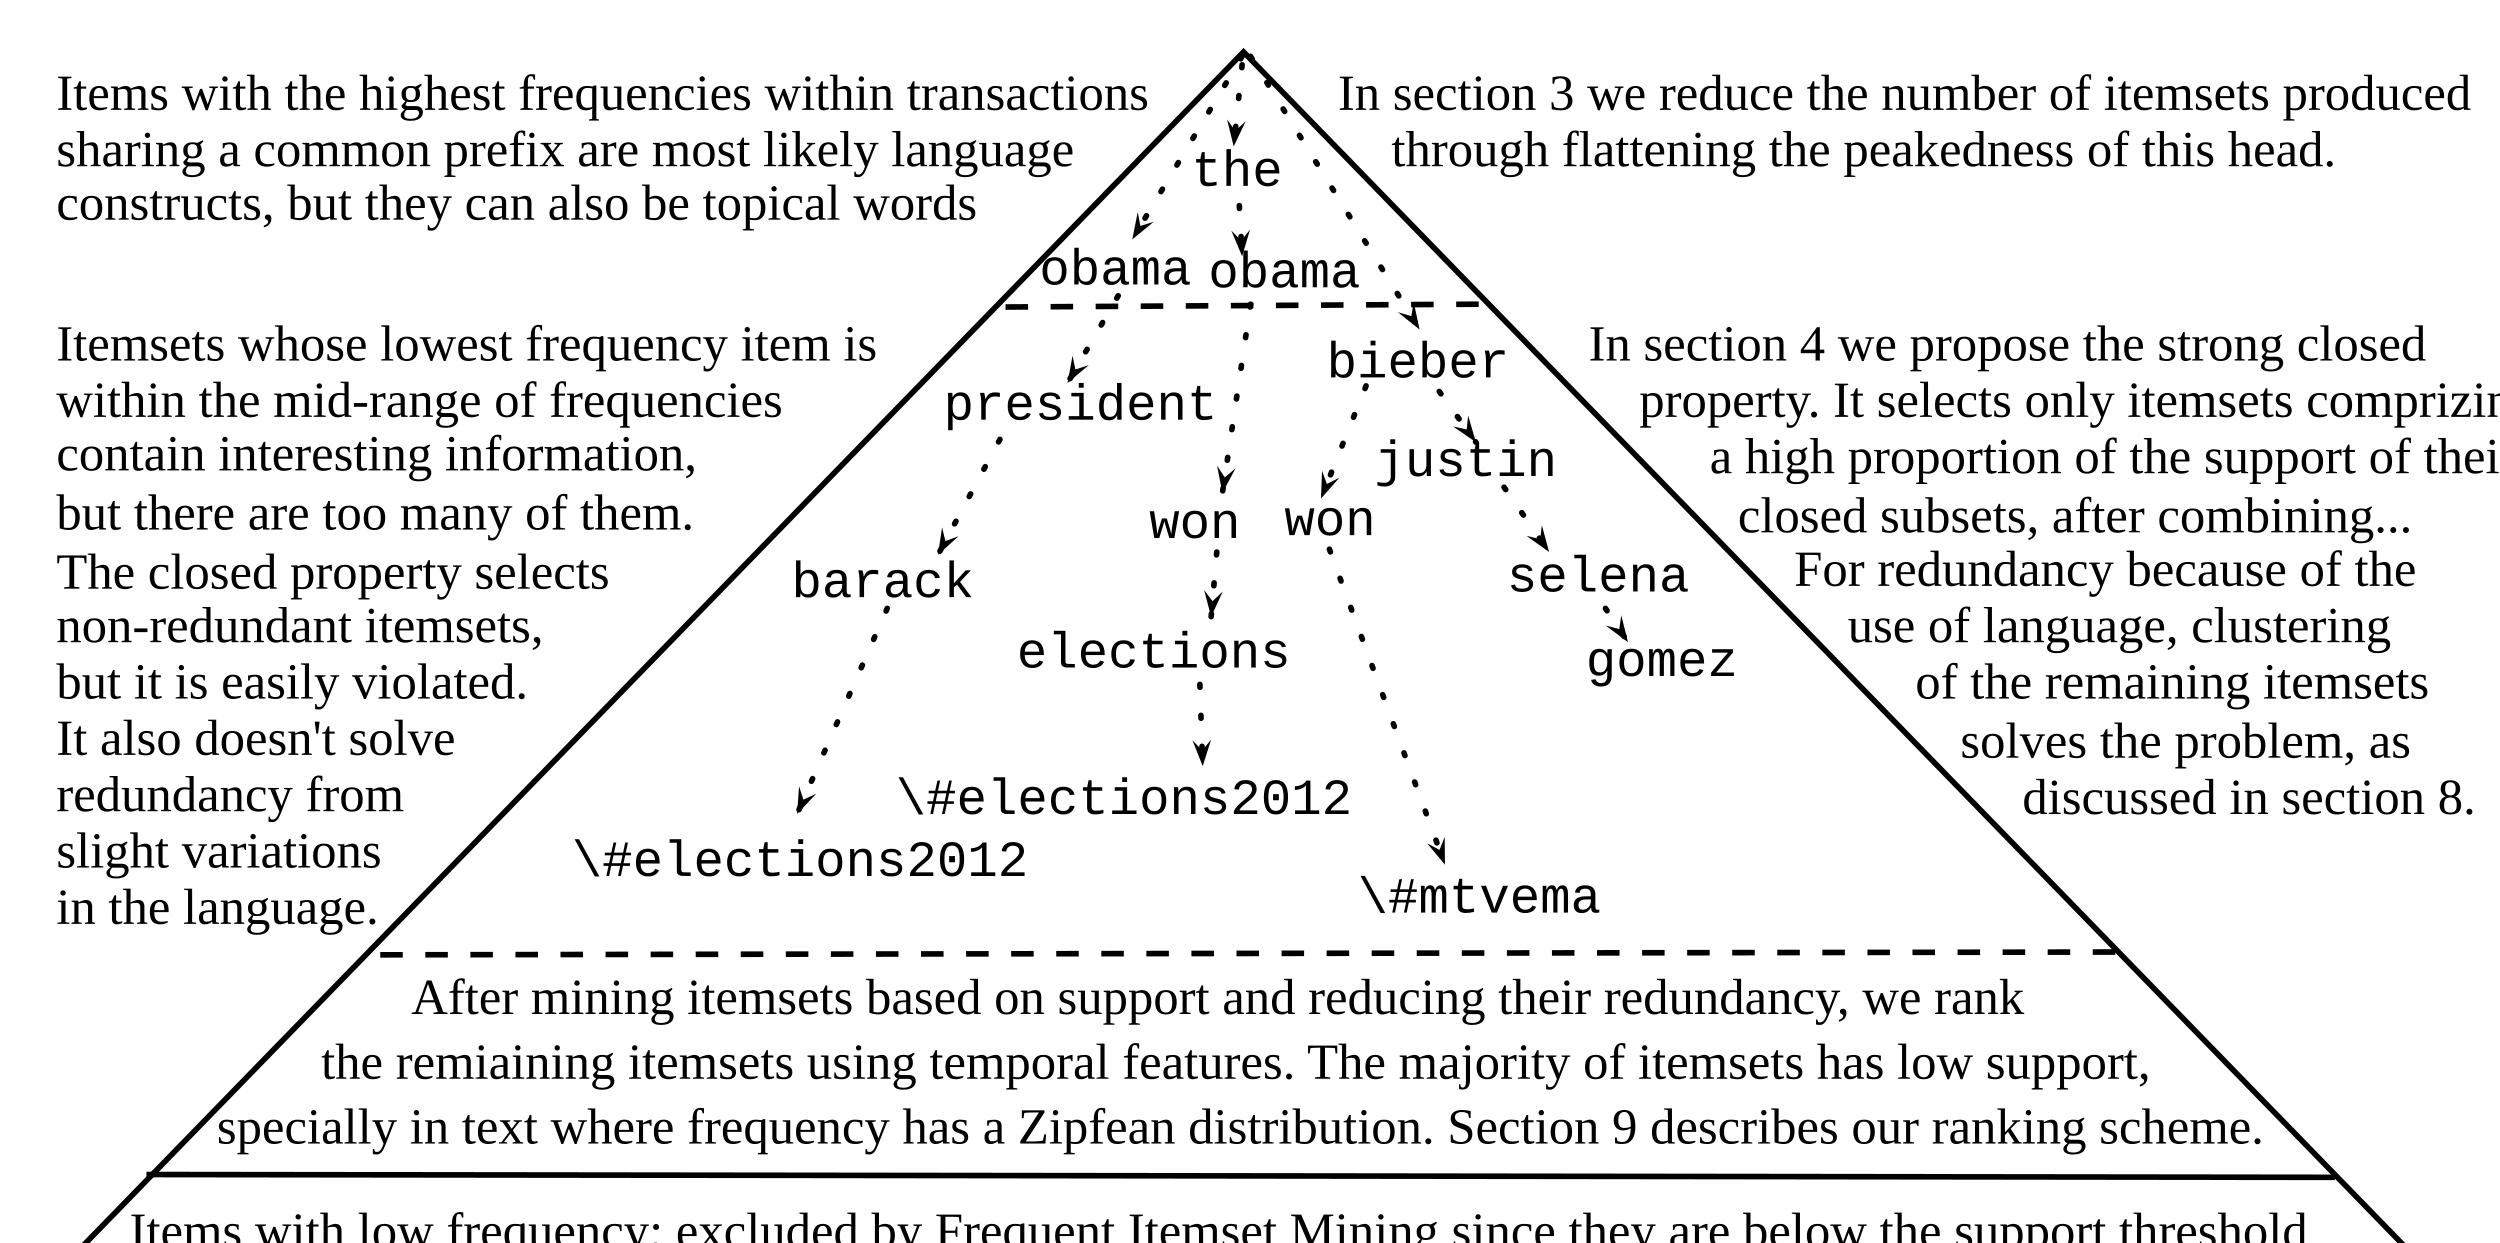
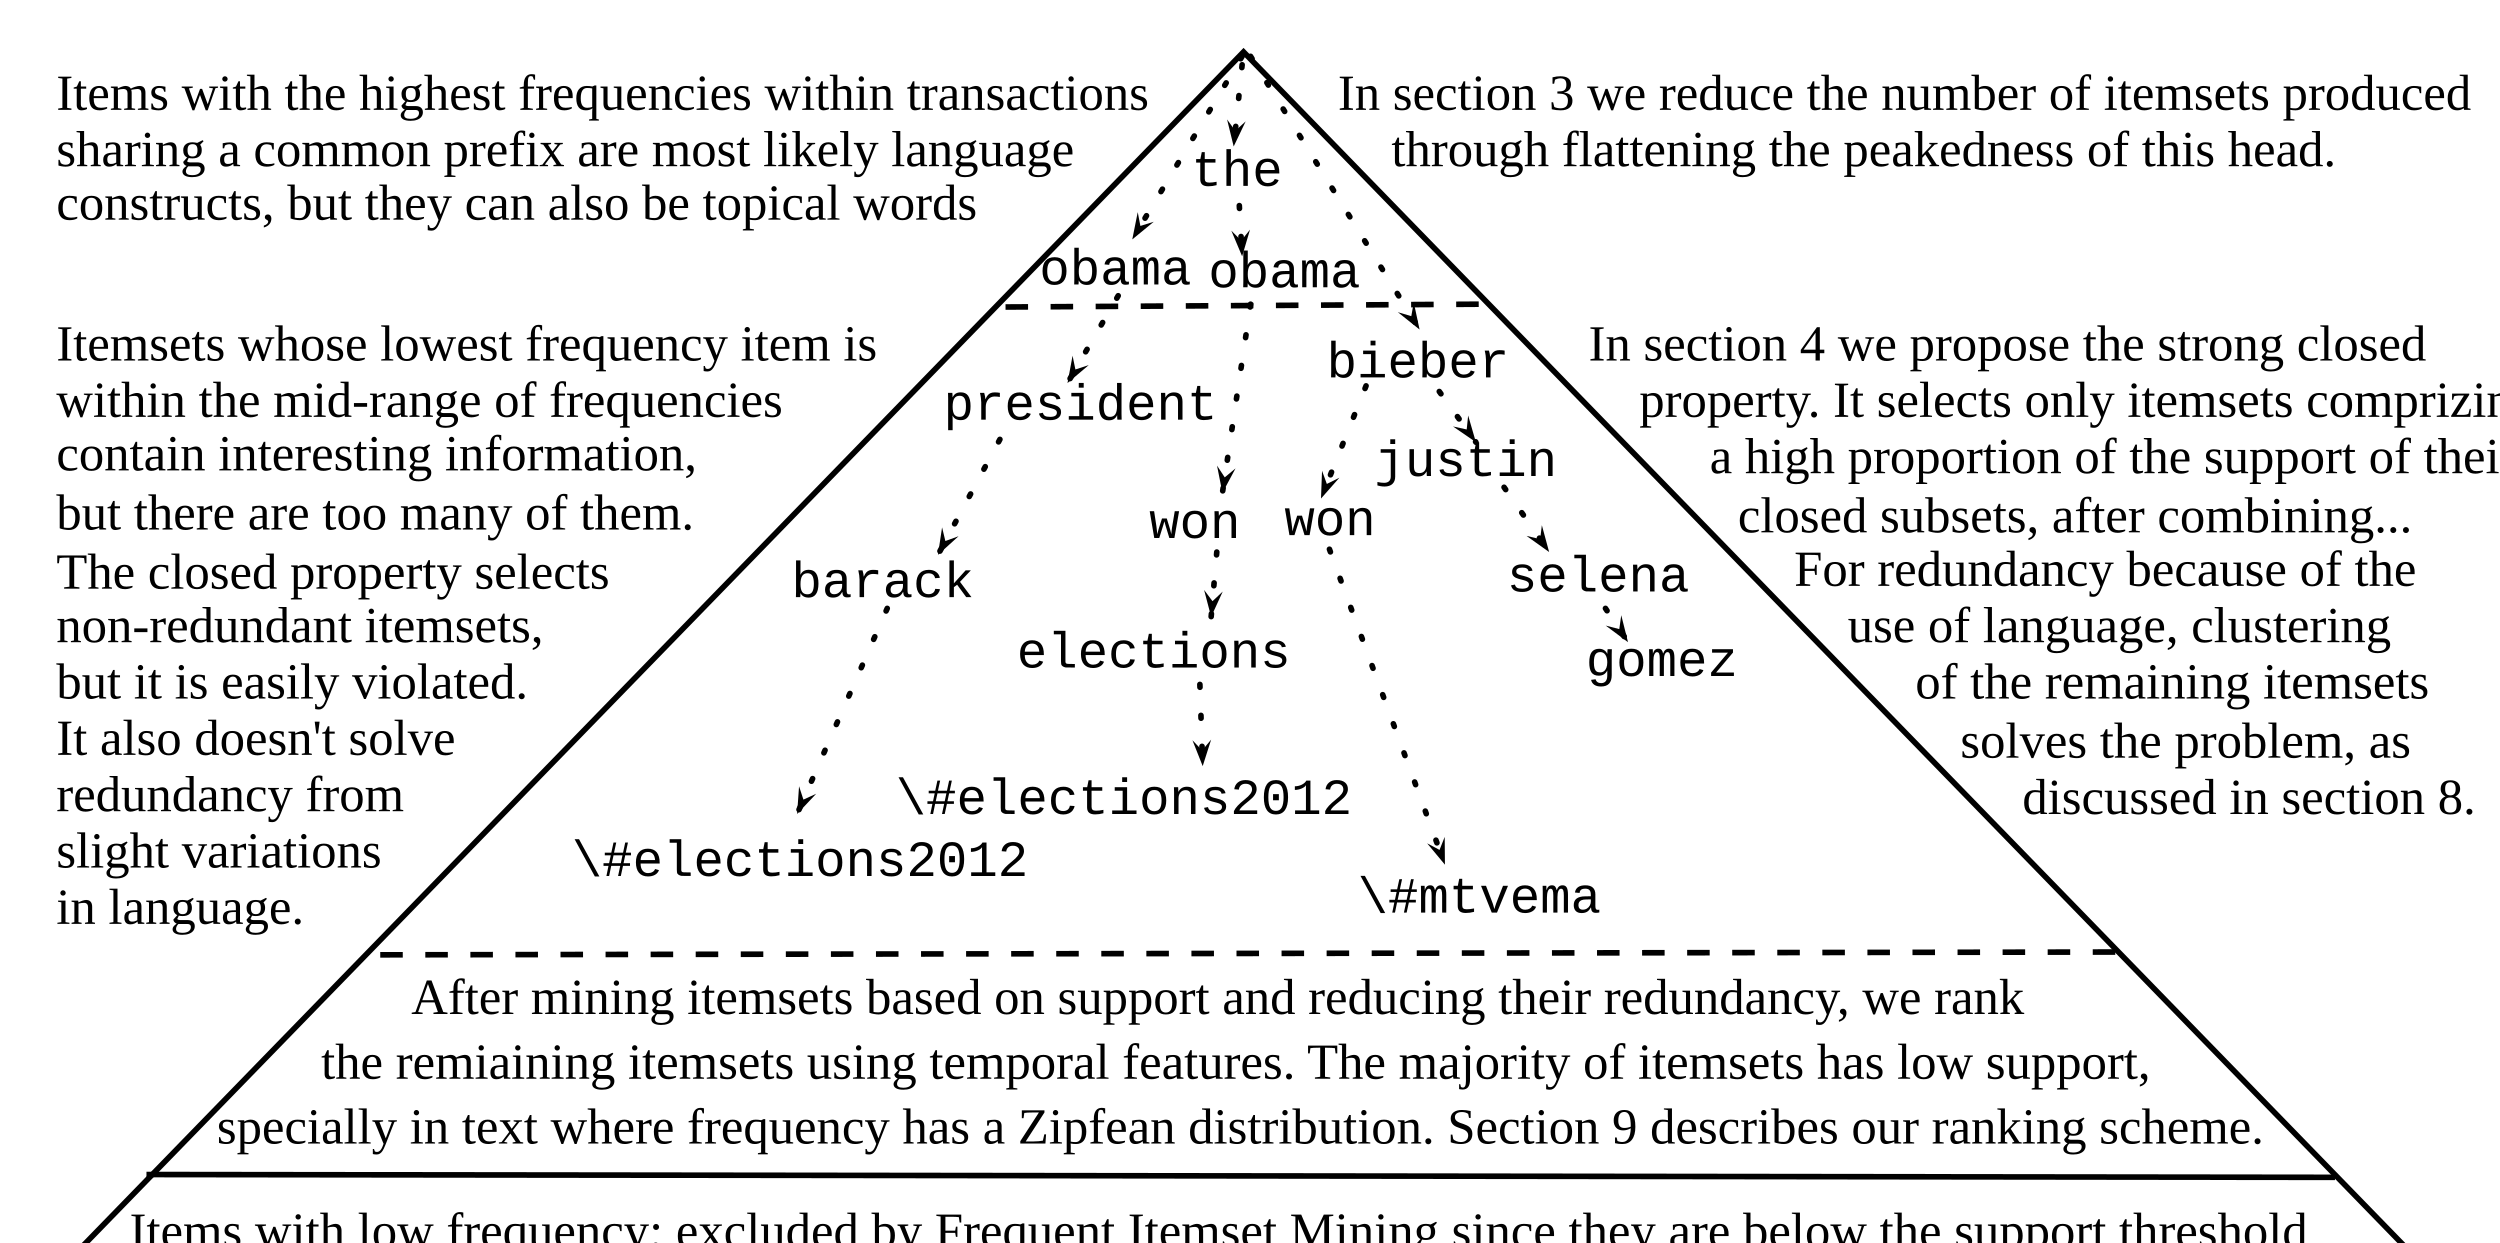
<svg xmlns="http://www.w3.org/2000/svg" xmlns:ns1="http://latexdraw.sourceforge.net/namespaces/latexdraw" version="1.1" baseProfile="full">
  <defs>
-     <marker overflow="visible" orient="auto" id="arrow2-4133">
-       <path d="M 0.0 0.0 L -4.652 1.661 L -2.791 0.0 L -4.652 -1.661 z " ns1:arrSizeNum="2.0" fill="black" />
-     </marker>
-     <marker overflow="visible" orient="auto" id="arrow2-4134">
-       <path d="M 0.0 0.0 L -4.652 1.661 L -2.791 0.0 L -4.652 -1.661 z " ns1:arrSizeNum="2.0" fill="black" />
-     </marker>
-     <marker overflow="visible" orient="auto" id="arrow2-4135">
-       <path d="M 0.0 0.0 L -4.652 1.661 L -2.791 0.0 L -4.652 -1.661 z " ns1:arrSizeNum="2.0" fill="black" />
-     </marker>
-     <marker overflow="visible" orient="auto" id="arrow2-4136">
-       <path d="M 0.0 0.0 L -4.652 1.661 L -2.791 0.0 L -4.652 -1.661 z " ns1:arrSizeNum="2.0" fill="black" />
-     </marker>
-     <marker overflow="visible" orient="auto" id="arrow2-4137">
-       <path d="M 0.0 0.0 L -4.652 1.661 L -2.791 0.0 L -4.652 -1.661 z " ns1:arrSizeNum="2.0" fill="black" />
-     </marker>
-     <marker overflow="visible" orient="auto" id="arrow2-4138">
-       <path d="M 0.0 0.0 L -4.652 1.661 L -2.791 0.0 L -4.652 -1.661 z " ns1:arrSizeNum="2.0" fill="black" />
-     </marker>
-     <marker overflow="visible" orient="auto" id="arrow2-4139">
-       <path d="M 0.0 0.0 L -4.652 1.661 L -2.791 0.0 L -4.652 -1.661 z " ns1:arrSizeNum="2.0" fill="black" />
-     </marker>
-     <marker overflow="visible" orient="auto" id="arrow2-4140">
-       <path d="M 0.0 0.0 L -4.652 1.661 L -2.791 0.0 L -4.652 -1.661 z " ns1:arrSizeNum="2.0" fill="black" />
-     </marker>
-     <marker overflow="visible" orient="auto" id="arrow2-4141">
-       <path d="M 0.0 0.0 L -4.652 1.661 L -2.791 0.0 L -4.652 -1.661 z " ns1:arrSizeNum="2.0" fill="black" />
-     </marker>
-     <marker overflow="visible" orient="auto" id="arrow2-4142">
-       <path d="M 0.0 0.0 L -4.652 1.661 L -2.791 0.0 L -4.652 -1.661 z " ns1:arrSizeNum="2.0" fill="black" />
-     </marker>
-     <marker overflow="visible" orient="auto" id="arrow2-4143">
-       <path d="M 0.0 0.0 L -4.652 1.661 L -2.791 0.0 L -4.652 -1.661 z " ns1:arrSizeNum="2.0" fill="black" />
-     </marker>
-     <marker overflow="visible" orient="auto" id="arrow2-4144">
-       <path d="M 0.0 0.0 L -4.652 1.661 L -2.791 0.0 L -4.652 -1.661 z " ns1:arrSizeNum="2.0" fill="black" />
-     </marker>
-     <marker overflow="visible" orient="auto" id="arrow2-4145">
-       <path d="M 0.0 0.0 L -4.652 1.661 L -2.791 0.0 L -4.652 -1.661 z " ns1:arrSizeNum="2.0" fill="black" />
-     </marker>
-     <marker overflow="visible" orient="auto" id="arrow2-4146">
-       <path d="M 0.0 0.0 L -4.652 1.661 L -2.791 0.0 L -4.652 -1.661 z " ns1:arrSizeNum="2.0" fill="black" />
-     </marker>
-     <marker overflow="visible" orient="auto" id="arrow2-4153">
+     <marker overflow="visible" orient="auto" id="arrow2-4290">
+       <path d="M 0.0 0.0 L -4.652 1.661 L -2.791 0.0 L -4.652 -1.661 z " ns1:arrSizeNum="2.0" fill="black" />
+     </marker>
+     <marker overflow="visible" orient="auto" id="arrow2-4291">
+       <path d="M 0.0 0.0 L -4.652 1.661 L -2.791 0.0 L -4.652 -1.661 z " ns1:arrSizeNum="2.0" fill="black" />
+     </marker>
+     <marker overflow="visible" orient="auto" id="arrow2-4292">
+       <path d="M 0.0 0.0 L -4.652 1.661 L -2.791 0.0 L -4.652 -1.661 z " ns1:arrSizeNum="2.0" fill="black" />
+     </marker>
+     <marker overflow="visible" orient="auto" id="arrow2-4293">
+       <path d="M 0.0 0.0 L -4.652 1.661 L -2.791 0.0 L -4.652 -1.661 z " ns1:arrSizeNum="2.0" fill="black" />
+     </marker>
+     <marker overflow="visible" orient="auto" id="arrow2-4294">
+       <path d="M 0.0 0.0 L -4.652 1.661 L -2.791 0.0 L -4.652 -1.661 z " ns1:arrSizeNum="2.0" fill="black" />
+     </marker>
+     <marker overflow="visible" orient="auto" id="arrow2-4295">
+       <path d="M 0.0 0.0 L -4.652 1.661 L -2.791 0.0 L -4.652 -1.661 z " ns1:arrSizeNum="2.0" fill="black" />
+     </marker>
+     <marker overflow="visible" orient="auto" id="arrow2-4296">
+       <path d="M 0.0 0.0 L -4.652 1.661 L -2.791 0.0 L -4.652 -1.661 z " ns1:arrSizeNum="2.0" fill="black" />
+     </marker>
+     <marker overflow="visible" orient="auto" id="arrow2-4297">
+       <path d="M 0.0 0.0 L -4.652 1.661 L -2.791 0.0 L -4.652 -1.661 z " ns1:arrSizeNum="2.0" fill="black" />
+     </marker>
+     <marker overflow="visible" orient="auto" id="arrow2-4298">
+       <path d="M 0.0 0.0 L -4.652 1.661 L -2.791 0.0 L -4.652 -1.661 z " ns1:arrSizeNum="2.0" fill="black" />
+     </marker>
+     <marker overflow="visible" orient="auto" id="arrow2-4299">
+       <path d="M 0.0 0.0 L -4.652 1.661 L -2.791 0.0 L -4.652 -1.661 z " ns1:arrSizeNum="2.0" fill="black" />
+     </marker>
+     <marker overflow="visible" orient="auto" id="arrow2-4300">
+       <path d="M 0.0 0.0 L -4.652 1.661 L -2.791 0.0 L -4.652 -1.661 z " ns1:arrSizeNum="2.0" fill="black" />
+     </marker>
+     <marker overflow="visible" orient="auto" id="arrow2-4301">
+       <path d="M 0.0 0.0 L -4.652 1.661 L -2.791 0.0 L -4.652 -1.661 z " ns1:arrSizeNum="2.0" fill="black" />
+     </marker>
+     <marker overflow="visible" orient="auto" id="arrow2-4302">
+       <path d="M 0.0 0.0 L -4.652 1.661 L -2.791 0.0 L -4.652 -1.661 z " ns1:arrSizeNum="2.0" fill="black" />
+     </marker>
+     <marker overflow="visible" orient="auto" id="arrow2-4303">
+       <path d="M 0.0 0.0 L -4.652 1.661 L -2.791 0.0 L -4.652 -1.661 z " ns1:arrSizeNum="2.0" fill="black" />
+     </marker>
+     <marker overflow="visible" orient="auto" id="arrow2-4310">
      <path d="M 0.0 0.0 L -4.652 1.661 L -2.791 0.0 L -4.652 -1.661 z " ns1:arrSizeNum="2.0" fill="black" />
    </marker>
  </defs>
  <g>
-     <g ns1:type="triangle" id="id4006" ns1:points="13.0 17.0 870.0 17.0 13.0 458.0 870.0 458.0">
+     <g ns1:type="triangle" id="id4163" ns1:points="13.0 17.0 870.0 17.0 13.0 458.0 870.0 458.0">
      <polygon points="441.5,18.435 867.814,457.0 15.186,457.0" ns1:borderPos="outer" stroke-width="2.0" stroke="black" fill="none" />
    </g>
-     <g ns1:type="line" id="id4007">
+     <g ns1:type="line" id="id4164">
      <line x1="52.0" x2="829.0" y1="417.0" y2="418.0" stroke-width="2.0" stroke="black" ns1:rotationAngle="0.0" />
    </g>
-     <g ns1:type="line" id="id4008">
+     <g ns1:type="line" id="id4165">
      <line x1="357.0" x2="525.0" y1="109.0" y2="108.0" stroke-width="2.0" stroke="black" stroke-dasharray="8.0, 8.0" ns1:rotationAngle="0.0" />
    </g>
-     <g ns1:type="text" id="id4009" font-family="Times New Roman" fill="black" font-size="18" ns1:x="46.0">
+     <g ns1:type="text" id="id4166" font-family="Times New Roman" fill="black" font-size="18" ns1:x="46.0">
      <text x="46.0" y="443.0">Items with low frequency; excluded by Frequent Itemset Mining since they are below the support threshold</text>
    </g>
-     <g ns1:type="line" id="id4012">
+     <g ns1:type="line" id="id4169">
      <line x1="135.0" x2="752.0" y1="339.0" y2="338.0" stroke-width="2.0" stroke="black" stroke-dasharray="8.0, 8.0" ns1:rotationAngle="0.0" />
    </g>
-     <g ns1:type="text" id="id4013" font-family="Times New Roman" fill="black" font-size="18" ns1:x="20.0">
+     <g ns1:type="text" id="id4170" font-family="Times New Roman" fill="black" font-size="18" ns1:x="20.0">
      <text x="20.0" y="39.0">Items with the highest frequencies within transactions </text>
    </g>
-     <g ns1:type="text" id="id4016" font-family="Times New Roman" fill="black" font-size="18" ns1:x="20.0">
+     <g ns1:type="text" id="id4173" font-family="Times New Roman" fill="black" font-size="18" ns1:x="20.0">
      <text x="20.0" y="59.0">sharing a common prefix are most likely language </text>
    </g>
-     <g ns1:type="text" id="id4019" font-family="Times New Roman" fill="black" font-size="18" ns1:x="20.0">
+     <g ns1:type="text" id="id4176" font-family="Times New Roman" fill="black" font-size="18" ns1:x="20.0">
      <text x="20.0" y="78.0">constructs, but they can also be topical words</text>
    </g>
-     <g ns1:type="text" id="id4022" font-family="Times New Roman" fill="black" font-size="18" ns1:x="475.0">
+     <g ns1:type="text" id="id4179" font-family="Times New Roman" fill="black" font-size="18" ns1:x="475.0">
      <text x="475.0" y="39.0">In section 3 we reduce the number of itemsets produced</text>
    </g>
-     <g ns1:type="text" id="id4025" font-family="Times New Roman" fill="black" font-size="18" ns1:x="494.0">
+     <g ns1:type="text" id="id4182" font-family="Times New Roman" fill="black" font-size="18" ns1:x="494.0">
      <text x="494.0" y="59.0">through flattening the peakedness of this head.</text>
    </g>
-     <g ns1:type="text" id="id4028" font-family="Times New Roman" fill="black" font-size="18" ns1:x="20.0">
+     <g ns1:type="text" id="id4185" font-family="Times New Roman" fill="black" font-size="18" ns1:x="20.0">
      <text x="20.0" y="209.0">The closed property selects </text>
    </g>
-     <g ns1:type="text" id="id4031" font-family="Times New Roman" fill="black" font-size="18" ns1:x="20.0">
+     <g ns1:type="text" id="id4188" font-family="Times New Roman" fill="black" font-size="18" ns1:x="20.0">
      <text x="20.0" y="228.0">non-redundant itemsets, </text>
    </g>
-     <g ns1:type="text" id="id4034" font-family="Times New Roman" fill="black" font-size="18" ns1:x="20.0">
+     <g ns1:type="text" id="id4191" font-family="Times New Roman" fill="black" font-size="18" ns1:x="20.0">
      <text x="20.0" y="128.0">Itemsets whose lowest frequency item is</text>
    </g>
-     <g ns1:type="text" id="id4037" font-family="Times New Roman" fill="black" font-size="18" ns1:x="20.0">
+     <g ns1:type="text" id="id4194" font-family="Times New Roman" fill="black" font-size="18" ns1:x="20.0">
      <text x="20.0" y="148.0">within the mid-range of frequencies</text>
    </g>
-     <g ns1:type="text" id="id4040" font-family="Times New Roman" fill="black" font-size="18" ns1:x="20.0">
+     <g ns1:type="text" id="id4197" font-family="Times New Roman" fill="black" font-size="18" ns1:x="20.0">
      <text x="20.0" y="167.0">contain interesting information,</text>
    </g>
-     <g ns1:type="text" id="id4043" font-family="Times New Roman" fill="black" font-size="18" ns1:x="20.0">
+     <g ns1:type="text" id="id4200" font-family="Times New Roman" fill="black" font-size="18" ns1:x="20.0">
      <text x="20.0" y="188.0">but there are too many of them.</text>
    </g>
-     <g ns1:type="text" id="id4046" font-family="Times New Roman" fill="black" font-size="18" ns1:x="20.0">
+     <g ns1:type="text" id="id4203" font-family="Times New Roman" fill="black" font-size="18" ns1:x="20.0">
      <text x="20.0" y="248.0">but it is easily violated.</text>
    </g>
-     <g ns1:type="text" id="id4049" font-family="Times New Roman" fill="black" font-size="18" ns1:x="564.0">
+     <g ns1:type="text" id="id4206" font-family="Times New Roman" fill="black" font-size="18" ns1:x="564.0">
      <text x="564.0" y="128.0">In section 4 we propose the strong closed</text>
    </g>
-     <g ns1:type="text" id="id4052" font-family="Times New Roman" fill="black" font-size="18" ns1:x="582.0">
+     <g ns1:type="text" id="id4209" font-family="Times New Roman" fill="black" font-size="18" ns1:x="582.0">
      <text x="582.0" y="148.0">property. It selects only itemsets comprizing</text>
    </g>
-     <g ns1:type="text" id="id4055" font-family="Times New Roman" fill="black" font-size="18" ns1:x="607.0">
+     <g ns1:type="text" id="id4212" font-family="Times New Roman" fill="black" font-size="18" ns1:x="607.0">
      <text x="607.0" y="168.0">a high proportion of the support of their</text>
    </g>
-     <g ns1:type="text" id="id4058" font-family="Times New Roman" fill="black" font-size="18" ns1:x="617.0">
+     <g ns1:type="text" id="id4215" font-family="Times New Roman" fill="black" font-size="18" ns1:x="617.0">
      <text x="617.0" y="189.0">closed subsets, after combining...</text>
    </g>
-     <g ns1:type="text" id="id4061" font-family="Times New Roman" fill="black" font-size="18" ns1:x="637.0">
+     <g ns1:type="text" id="id4218" font-family="Times New Roman" fill="black" font-size="18" ns1:x="637.0">
      <text x="637.0" y="208.0">For redundancy because of the</text>
    </g>
-     <g ns1:type="text" id="id4064" font-family="Times New Roman" fill="black" font-size="18" ns1:x="656.0">
+     <g ns1:type="text" id="id4221" font-family="Times New Roman" fill="black" font-size="18" ns1:x="656.0">
      <text x="656.0" y="228.0">use of language, clustering</text>
    </g>
-     <g ns1:type="text" id="id4067" font-family="Times New Roman" fill="black" font-size="18" ns1:x="680.0">
+     <g ns1:type="text" id="id4224" font-family="Times New Roman" fill="black" font-size="18" ns1:x="680.0">
      <text x="680.0" y="248.0">of the remaining itemsets</text>
    </g>
-     <g ns1:type="text" id="id4070" font-family="Times New Roman" fill="black" font-size="18" ns1:x="696.0">
+     <g ns1:type="text" id="id4227" font-family="Times New Roman" fill="black" font-size="18" ns1:x="696.0">
      <text x="696.0" y="269.0">solves the problem, as</text>
    </g>
-     <g ns1:type="text" id="id4073" font-family="Times New Roman" fill="black" font-size="18" ns1:x="20.0">
+     <g ns1:type="text" id="id4230" font-family="Times New Roman" fill="black" font-size="18" ns1:x="20.0">
      <text x="20.0" y="268.0">It also doesn't solve</text>
    </g>
-     <g ns1:type="text" id="id4076" font-family="Times New Roman" fill="black" font-size="18" ns1:x="20.0">
+     <g ns1:type="text" id="id4233" font-family="Times New Roman" fill="black" font-size="18" ns1:x="20.0">
      <text x="20.0" y="288.0">redundancy from </text>
    </g>
-     <g ns1:type="text" id="id4079" font-family="Times New Roman" fill="black" font-size="18" ns1:x="20.0">
-       <text x="20.0" y="328.0">in the language.</text>
-     </g>
-     <g ns1:type="text" id="id4082" font-family="Times New Roman" fill="black" font-size="18" ns1:x="20.0">
+     <g ns1:type="text" id="id4236" font-family="Times New Roman" fill="black" font-size="18" ns1:x="20.0">
+       <text x="20.0" y="328.0">in language.</text>
+     </g>
+     <g ns1:type="text" id="id4239" font-family="Times New Roman" fill="black" font-size="18" ns1:x="20.0">
      <text x="20.0" y="308.0">slight variations</text>
    </g>
-     <g ns1:type="text" id="id4085" font-family="Times New Roman" fill="black" font-size="18" ns1:x="718.0">
+     <g ns1:type="text" id="id4242" font-family="Times New Roman" fill="black" font-size="18" ns1:x="718.0">
      <text x="718.0" y="289.0">discussed in section 8.</text>
    </g>
-     <g ns1:type="text" id="id4088" font-family="Times New Roman" fill="black" font-size="18" ns1:x="146.0">
+     <g ns1:type="text" id="id4245" font-family="Times New Roman" fill="black" font-size="18" ns1:x="146.0">
      <text x="146.0" y="360.0">After mining itemsets based on support and reducing their redundancy, we rank</text>
    </g>
-     <g ns1:type="text" id="id4091" font-family="Times New Roman" fill="black" font-size="18" ns1:x="77.0">
+     <g ns1:type="text" id="id4248" font-family="Times New Roman" fill="black" font-size="18" ns1:x="77.0">
      <text x="77.0" y="406.0">specially in text where frequency has a Zipfean distribution. Section 9 describes our ranking scheme.</text>
    </g>
-     <g ns1:type="text" id="id4094" font-family="Times New Roman" fill="black" font-size="18" ns1:x="114.0">
+     <g ns1:type="text" id="id4251" font-family="Times New Roman" fill="black" font-size="18" ns1:x="114.0">
      <text x="114.0" y="383.0">the remiaining itemsets using temporal features. The majority of itemsets has low support, </text>
    </g>
-     <g ns1:type="text" id="id4097" font-family="Courier New" fill="black" font-size="18" ns1:x="423.0">
+     <g ns1:type="text" id="id4254" font-family="Courier New" fill="black" font-size="18" ns1:x="423.0">
      <text x="423.0" y="66.0">the</text>
    </g>
-     <g ns1:type="text" id="id4100" font-family="Courier New" fill="black" font-size="18" ns1:x="369.0">
+     <g ns1:type="text" id="id4257" font-family="Courier New" fill="black" font-size="18" ns1:x="369.0">
      <text x="369.0" y="101.0">obama</text>
    </g>
-     <g ns1:type="text" id="id4103" font-family="Courier New" fill="black" font-size="18" ns1:x="408.0">
+     <g ns1:type="text" id="id4260" font-family="Courier New" fill="black" font-size="18" ns1:x="408.0">
      <text x="408.0" y="191.0">won</text>
    </g>
-     <g ns1:type="text" id="id4106" font-family="Courier New" fill="black" font-size="18" ns1:x="335.0">
+     <g ns1:type="text" id="id4263" font-family="Courier New" fill="black" font-size="18" ns1:x="335.0">
      <text x="335.0" y="149.0">president</text>
    </g>
-     <g ns1:type="text" id="id4109" font-family="Courier New" fill="black" font-size="18" ns1:x="482.0">
+     <g ns1:type="text" id="id4266" font-family="Courier New" fill="black" font-size="18" ns1:x="482.0">
      <text x="482.0" y="324.0">\#mtvema</text>
    </g>
-     <g ns1:type="text" id="id4112" font-family="Courier New" fill="black" font-size="18" ns1:x="471.0">
+     <g ns1:type="text" id="id4269" font-family="Courier New" fill="black" font-size="18" ns1:x="471.0">
      <text x="471.0" y="134.0">bieber</text>
    </g>
-     <g ns1:type="text" id="id4115" font-family="Courier New" fill="black" font-size="18" ns1:x="488.0">
+     <g ns1:type="text" id="id4272" font-family="Courier New" fill="black" font-size="18" ns1:x="488.0">
      <text x="488.0" y="169.0">justin</text>
    </g>
-     <g ns1:type="text" id="id4118" font-family="Courier New" fill="black" font-size="18" ns1:x="535.0">
+     <g ns1:type="text" id="id4275" font-family="Courier New" fill="black" font-size="18" ns1:x="535.0">
      <text x="535.0" y="210.0">selena</text>
    </g>
-     <g ns1:type="text" id="id4121" font-family="Courier New" fill="black" font-size="18" ns1:x="361.0">
+     <g ns1:type="text" id="id4278" font-family="Courier New" fill="black" font-size="18" ns1:x="361.0">
      <text x="361.0" y="237.0">elections</text>
    </g>
-     <g ns1:type="text" id="id4124" font-family="Courier New" fill="black" font-size="18" ns1:x="318.0">
+     <g ns1:type="text" id="id4281" font-family="Courier New" fill="black" font-size="18" ns1:x="318.0">
      <text x="318.0" y="289.0">\#elections2012</text>
    </g>
-     <g ns1:type="text" id="id4127" font-family="Courier New" fill="black" font-size="18" ns1:x="563.0">
+     <g ns1:type="text" id="id4284" font-family="Courier New" fill="black" font-size="18" ns1:x="563.0">
      <text x="563.0" y="240.0">gomez</text>
    </g>
-     <g ns1:type="text" id="id4130" font-family="Courier New" fill="black" font-size="18" ns1:x="281.0">
+     <g ns1:type="text" id="id4287" font-family="Courier New" fill="black" font-size="18" ns1:x="281.0">
      <text x="281.0" y="212.0">barack</text>
    </g>
-     <g ns1:type="line" id="id4133">
-       <line x1="441.0" x2="402.0" y1="20.0" y2="85.0" stroke-width="2.0" stroke="black" stroke-linecap="round" stroke-dasharray="1, 10.0" ns1:rotationAngle="0.0" marker-end="url(#arrow2-4133)" />
-     </g>
-     <g ns1:type="line" id="id4134">
-       <line x1="397.0" x2="379.0" y1="105.0" y2="136.0" stroke-width="2.0" stroke="black" stroke-linecap="round" stroke-dasharray="1, 10.0" ns1:rotationAngle="0.0" marker-end="url(#arrow2-4134)" />
-     </g>
-     <g ns1:type="line" id="id4135">
-       <line x1="355.0" x2="333.0" y1="156.0" y2="197.0" stroke-width="2.0" stroke="black" stroke-linecap="round" stroke-dasharray="1, 10.0" ns1:rotationAngle="0.0" marker-end="url(#arrow2-4135)" />
-     </g>
-     <g ns1:type="line" id="id4136">
-       <line x1="432.0" x2="430.0" y1="196.0" y2="219.0" stroke-width="2.0" stroke="black" stroke-linecap="round" stroke-dasharray="1, 10.0" ns1:rotationAngle="0.0" marker-end="url(#arrow2-4136)" />
-     </g>
-     <g ns1:type="line" id="id4137">
-       <line x1="426.0" x2="427.0" y1="243.0" y2="272.0" stroke-width="2.0" stroke="black" stroke-linecap="round" stroke-dasharray="1, 10.0" ns1:rotationAngle="0.0" marker-end="url(#arrow2-4137)" />
-     </g>
-     <g ns1:type="line" id="id4138">
-       <line x1="444.0" x2="434.0" y1="108.0" y2="175.0" stroke-width="2.0" stroke="black" stroke-linecap="round" stroke-dasharray="1, 10.0" ns1:rotationAngle="0.0" marker-end="url(#arrow2-4138)" />
-     </g>
-     <g ns1:type="line" id="id4139">
-       <line x1="441.0" x2="438.0" y1="23.0" y2="52.0" stroke-width="2.0" stroke="black" stroke-linecap="round" stroke-dasharray="1, 10.0" ns1:rotationAngle="0.0" marker-end="url(#arrow2-4139)" />
-     </g>
-     <g ns1:type="line" id="id4140">
-       <line x1="444.0" x2="504.0" y1="20.0" y2="117.0" stroke-width="2.0" stroke="black" stroke-linecap="round" stroke-dasharray="1, 10.0" ns1:rotationAngle="0.0" marker-end="url(#arrow2-4140)" />
-     </g>
-     <g ns1:type="line" id="id4141">
-       <line x1="472.0" x2="513.0" y1="195.0" y2="307.0" stroke-width="2.0" stroke="black" stroke-linecap="round" stroke-dasharray="1, 10.0" ns1:rotationAngle="0.0" marker-end="url(#arrow2-4141)" />
-     </g>
-     <g ns1:type="line" id="id4142">
-       <line x1="570.0" x2="578.0" y1="216.0" y2="228.0" stroke-width="2.0" stroke="black" stroke-linecap="round" stroke-dasharray="1, 10.0" ns1:rotationAngle="0.0" marker-end="url(#arrow2-4142)" />
-     </g>
-     <g ns1:type="line" id="id4143">
-       <line x1="315.0" x2="283.0" y1="216.0" y2="289.0" stroke-width="2.0" stroke="black" stroke-linecap="round" stroke-dasharray="1, 10.0" ns1:rotationAngle="0.0" marker-end="url(#arrow2-4143)" />
-     </g>
-     <g ns1:type="line" id="id4144">
-       <line x1="511.0" x2="524.0" y1="139.0" y2="157.0" stroke-width="2.0" stroke="black" stroke-linecap="round" stroke-dasharray="1, 10.0" ns1:rotationAngle="0.0" marker-end="url(#arrow2-4144)" />
-     </g>
-     <g ns1:type="line" id="id4145">
-       <line x1="485.0" x2="469.0" y1="137.0" y2="177.0" stroke-width="2.0" stroke="black" stroke-linecap="round" stroke-dasharray="1, 10.0" ns1:rotationAngle="0.0" marker-end="url(#arrow2-4145)" />
-     </g>
-     <g ns1:type="line" id="id4146">
-       <line x1="534.0" x2="550.0" y1="173.0" y2="196.0" stroke-width="2.0" stroke="black" stroke-linecap="round" stroke-dasharray="1, 10.0" ns1:rotationAngle="0.0" marker-end="url(#arrow2-4146)" />
-     </g>
-     <g ns1:type="text" id="id4147" font-family="Courier New" fill="black" font-size="18" ns1:x="429.0">
+     <g ns1:type="line" id="id4290">
+       <line x1="441.0" x2="402.0" y1="20.0" y2="85.0" stroke-width="2.0" stroke="black" stroke-linecap="round" stroke-dasharray="1, 10.0" ns1:rotationAngle="0.0" marker-end="url(#arrow2-4290)" />
+     </g>
+     <g ns1:type="line" id="id4291">
+       <line x1="397.0" x2="379.0" y1="105.0" y2="136.0" stroke-width="2.0" stroke="black" stroke-linecap="round" stroke-dasharray="1, 10.0" ns1:rotationAngle="0.0" marker-end="url(#arrow2-4291)" />
+     </g>
+     <g ns1:type="line" id="id4292">
+       <line x1="355.0" x2="333.0" y1="156.0" y2="197.0" stroke-width="2.0" stroke="black" stroke-linecap="round" stroke-dasharray="1, 10.0" ns1:rotationAngle="0.0" marker-end="url(#arrow2-4292)" />
+     </g>
+     <g ns1:type="line" id="id4293">
+       <line x1="432.0" x2="430.0" y1="196.0" y2="219.0" stroke-width="2.0" stroke="black" stroke-linecap="round" stroke-dasharray="1, 10.0" ns1:rotationAngle="0.0" marker-end="url(#arrow2-4293)" />
+     </g>
+     <g ns1:type="line" id="id4294">
+       <line x1="426.0" x2="427.0" y1="243.0" y2="272.0" stroke-width="2.0" stroke="black" stroke-linecap="round" stroke-dasharray="1, 10.0" ns1:rotationAngle="0.0" marker-end="url(#arrow2-4294)" />
+     </g>
+     <g ns1:type="line" id="id4295">
+       <line x1="444.0" x2="434.0" y1="108.0" y2="175.0" stroke-width="2.0" stroke="black" stroke-linecap="round" stroke-dasharray="1, 10.0" ns1:rotationAngle="0.0" marker-end="url(#arrow2-4295)" />
+     </g>
+     <g ns1:type="line" id="id4296">
+       <line x1="441.0" x2="438.0" y1="23.0" y2="52.0" stroke-width="2.0" stroke="black" stroke-linecap="round" stroke-dasharray="1, 10.0" ns1:rotationAngle="0.0" marker-end="url(#arrow2-4296)" />
+     </g>
+     <g ns1:type="line" id="id4297">
+       <line x1="444.0" x2="504.0" y1="20.0" y2="117.0" stroke-width="2.0" stroke="black" stroke-linecap="round" stroke-dasharray="1, 10.0" ns1:rotationAngle="0.0" marker-end="url(#arrow2-4297)" />
+     </g>
+     <g ns1:type="line" id="id4298">
+       <line x1="472.0" x2="513.0" y1="195.0" y2="307.0" stroke-width="2.0" stroke="black" stroke-linecap="round" stroke-dasharray="1, 10.0" ns1:rotationAngle="0.0" marker-end="url(#arrow2-4298)" />
+     </g>
+     <g ns1:type="line" id="id4299">
+       <line x1="570.0" x2="578.0" y1="216.0" y2="228.0" stroke-width="2.0" stroke="black" stroke-linecap="round" stroke-dasharray="1, 10.0" ns1:rotationAngle="0.0" marker-end="url(#arrow2-4299)" />
+     </g>
+     <g ns1:type="line" id="id4300">
+       <line x1="315.0" x2="283.0" y1="216.0" y2="289.0" stroke-width="2.0" stroke="black" stroke-linecap="round" stroke-dasharray="1, 10.0" ns1:rotationAngle="0.0" marker-end="url(#arrow2-4300)" />
+     </g>
+     <g ns1:type="line" id="id4301">
+       <line x1="511.0" x2="524.0" y1="139.0" y2="157.0" stroke-width="2.0" stroke="black" stroke-linecap="round" stroke-dasharray="1, 10.0" ns1:rotationAngle="0.0" marker-end="url(#arrow2-4301)" />
+     </g>
+     <g ns1:type="line" id="id4302">
+       <line x1="485.0" x2="469.0" y1="137.0" y2="177.0" stroke-width="2.0" stroke="black" stroke-linecap="round" stroke-dasharray="1, 10.0" ns1:rotationAngle="0.0" marker-end="url(#arrow2-4302)" />
+     </g>
+     <g ns1:type="line" id="id4303">
+       <line x1="534.0" x2="550.0" y1="173.0" y2="196.0" stroke-width="2.0" stroke="black" stroke-linecap="round" stroke-dasharray="1, 10.0" ns1:rotationAngle="0.0" marker-end="url(#arrow2-4303)" />
+     </g>
+     <g ns1:type="text" id="id4304" font-family="Courier New" fill="black" font-size="18" ns1:x="429.0">
      <text x="429.0" y="102.0">obama</text>
    </g>
-     <g ns1:type="text" id="id4150" font-family="Courier New" fill="black" font-size="18" ns1:x="456.0">
+     <g ns1:type="text" id="id4307" font-family="Courier New" fill="black" font-size="18" ns1:x="456.0">
      <text x="456.0" y="190.0">won</text>
    </g>
-     <g ns1:type="line" id="id4153">
-       <line x1="440.0" x2="441.0" y1="73.0" y2="91.0" stroke-width="2.0" stroke="black" stroke-linecap="round" stroke-dasharray="1, 10.0" ns1:rotationAngle="0.0" marker-end="url(#arrow2-4153)" />
-     </g>
-     <g ns1:type="text" id="id4154" font-family="Courier New" fill="black" font-size="18" ns1:x="203.0">
+     <g ns1:type="line" id="id4310">
+       <line x1="440.0" x2="441.0" y1="73.0" y2="91.0" stroke-width="2.0" stroke="black" stroke-linecap="round" stroke-dasharray="1, 10.0" ns1:rotationAngle="0.0" marker-end="url(#arrow2-4310)" />
+     </g>
+     <g ns1:type="text" id="id4311" font-family="Courier New" fill="black" font-size="18" ns1:x="203.0">
      <text x="203.0" y="311.0">\#elections2012</text>
    </g>
  </g>
</svg>
